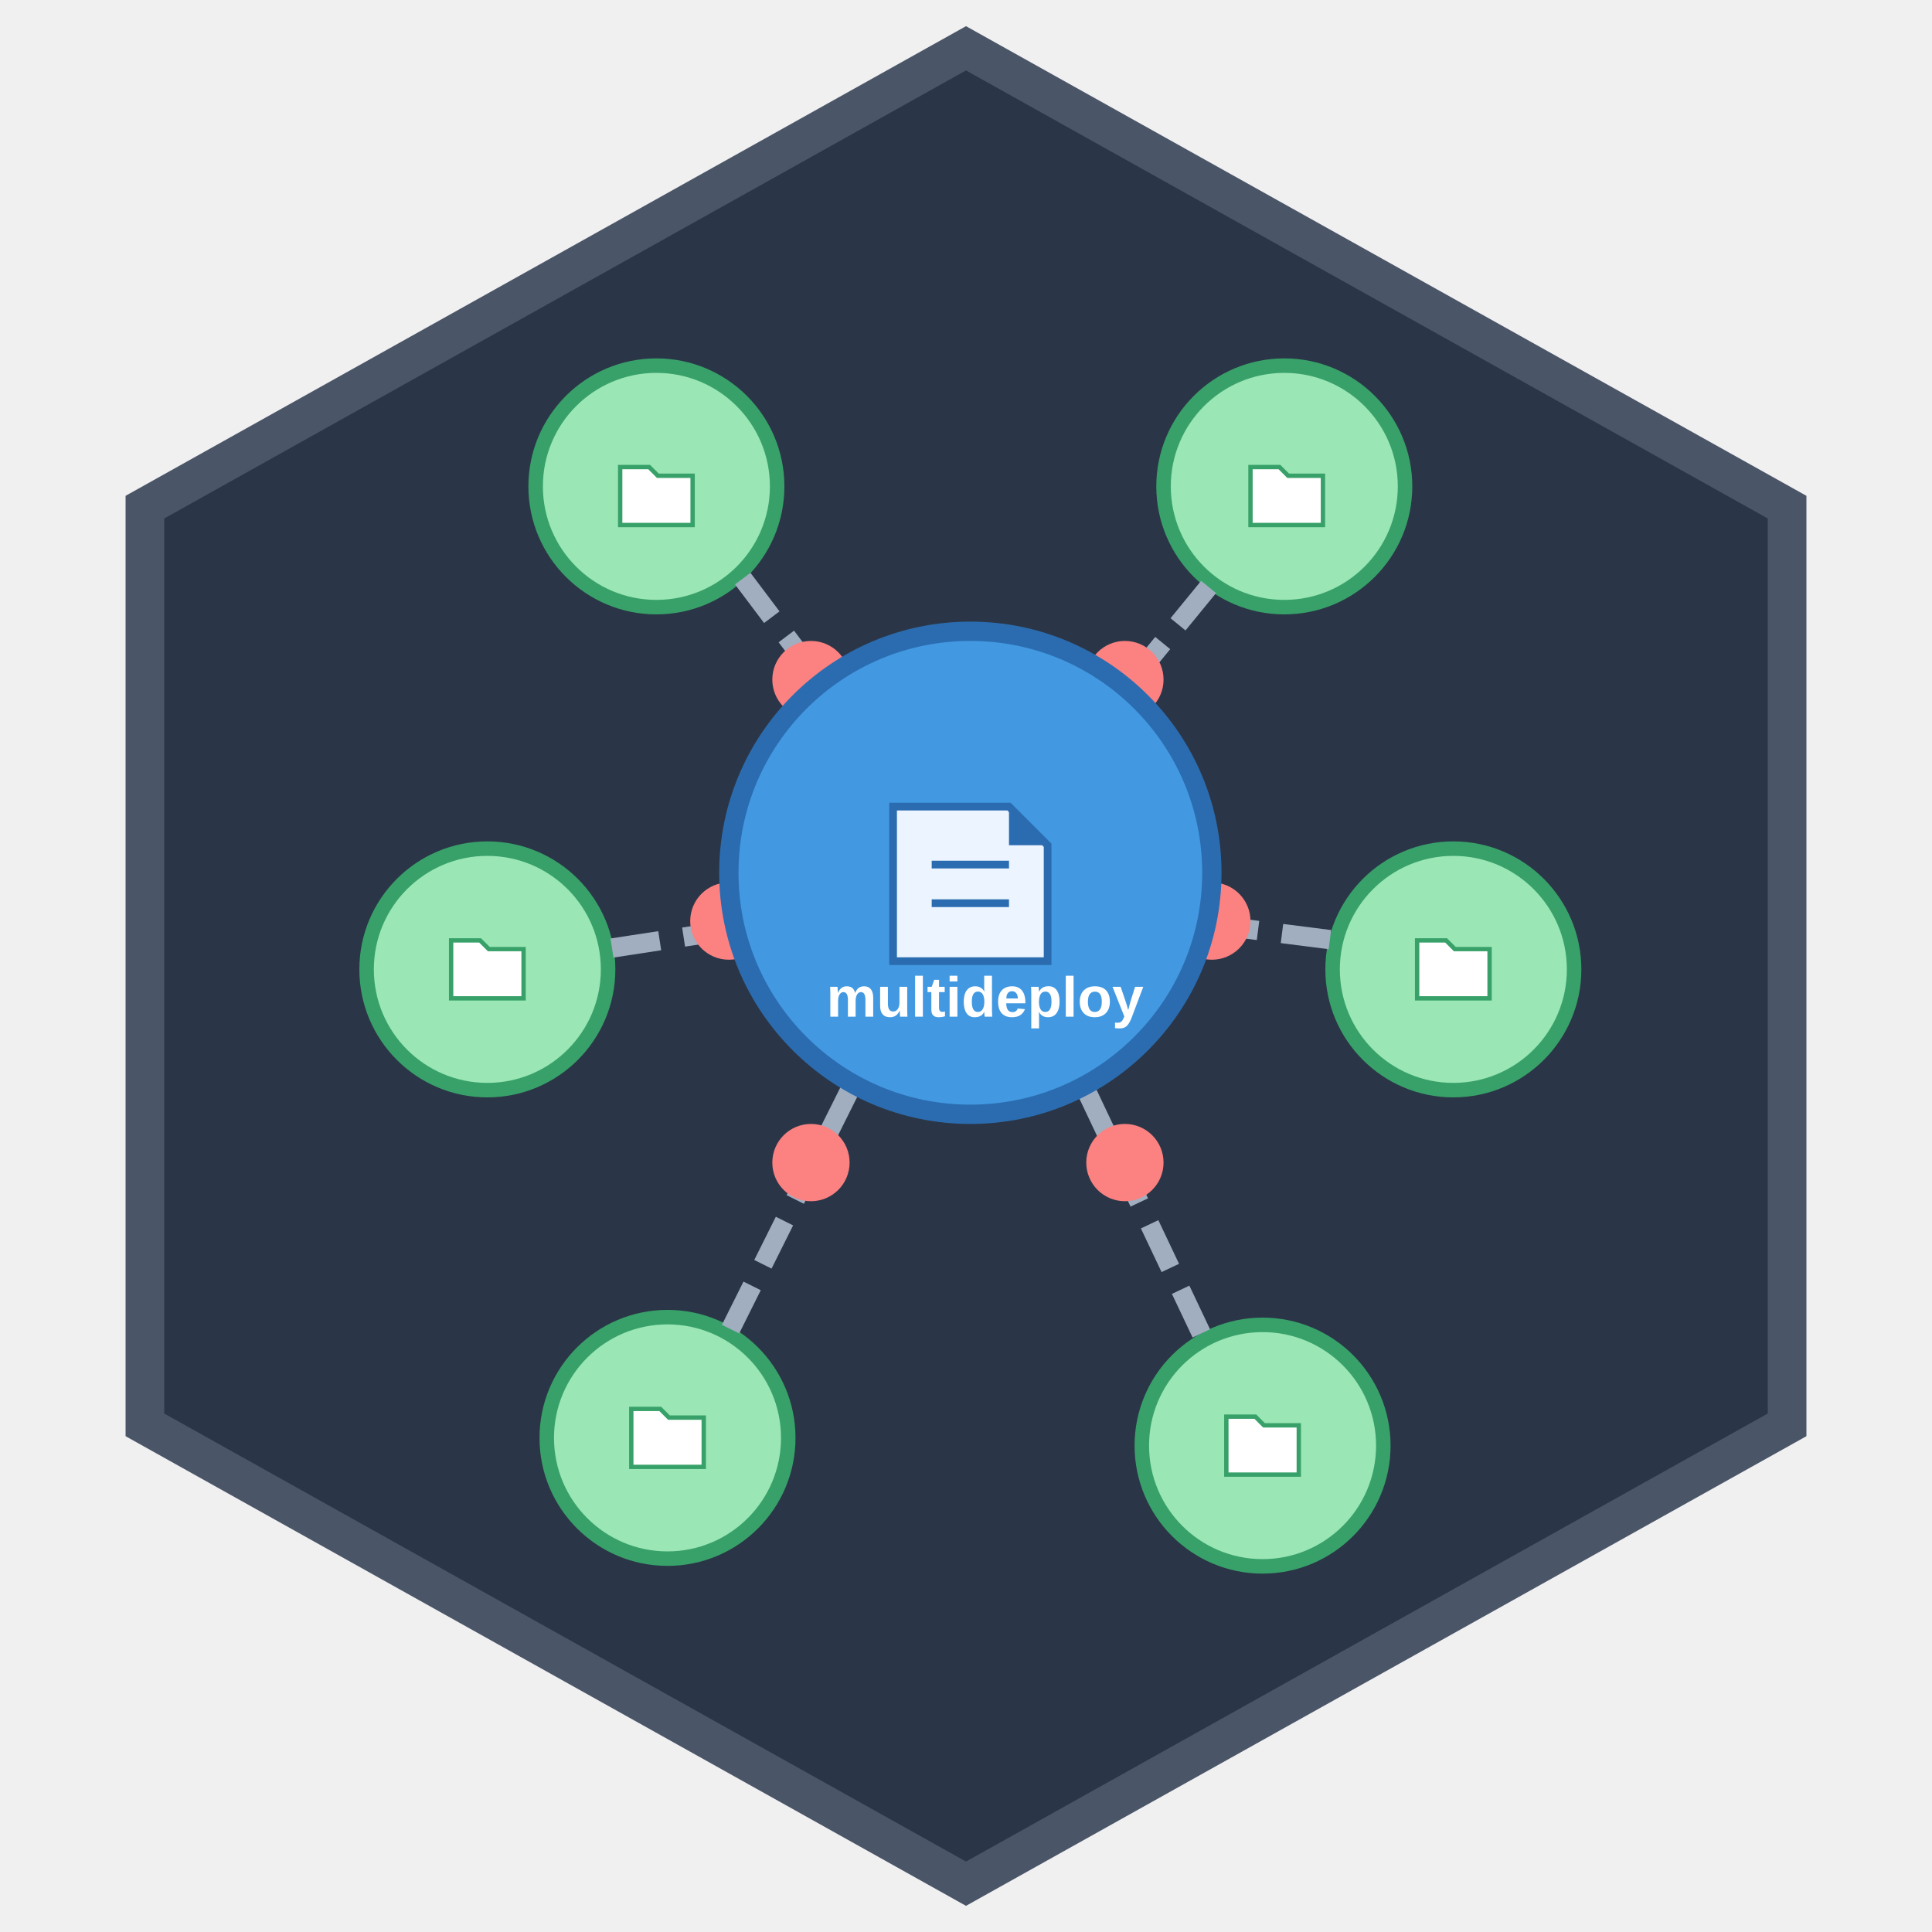
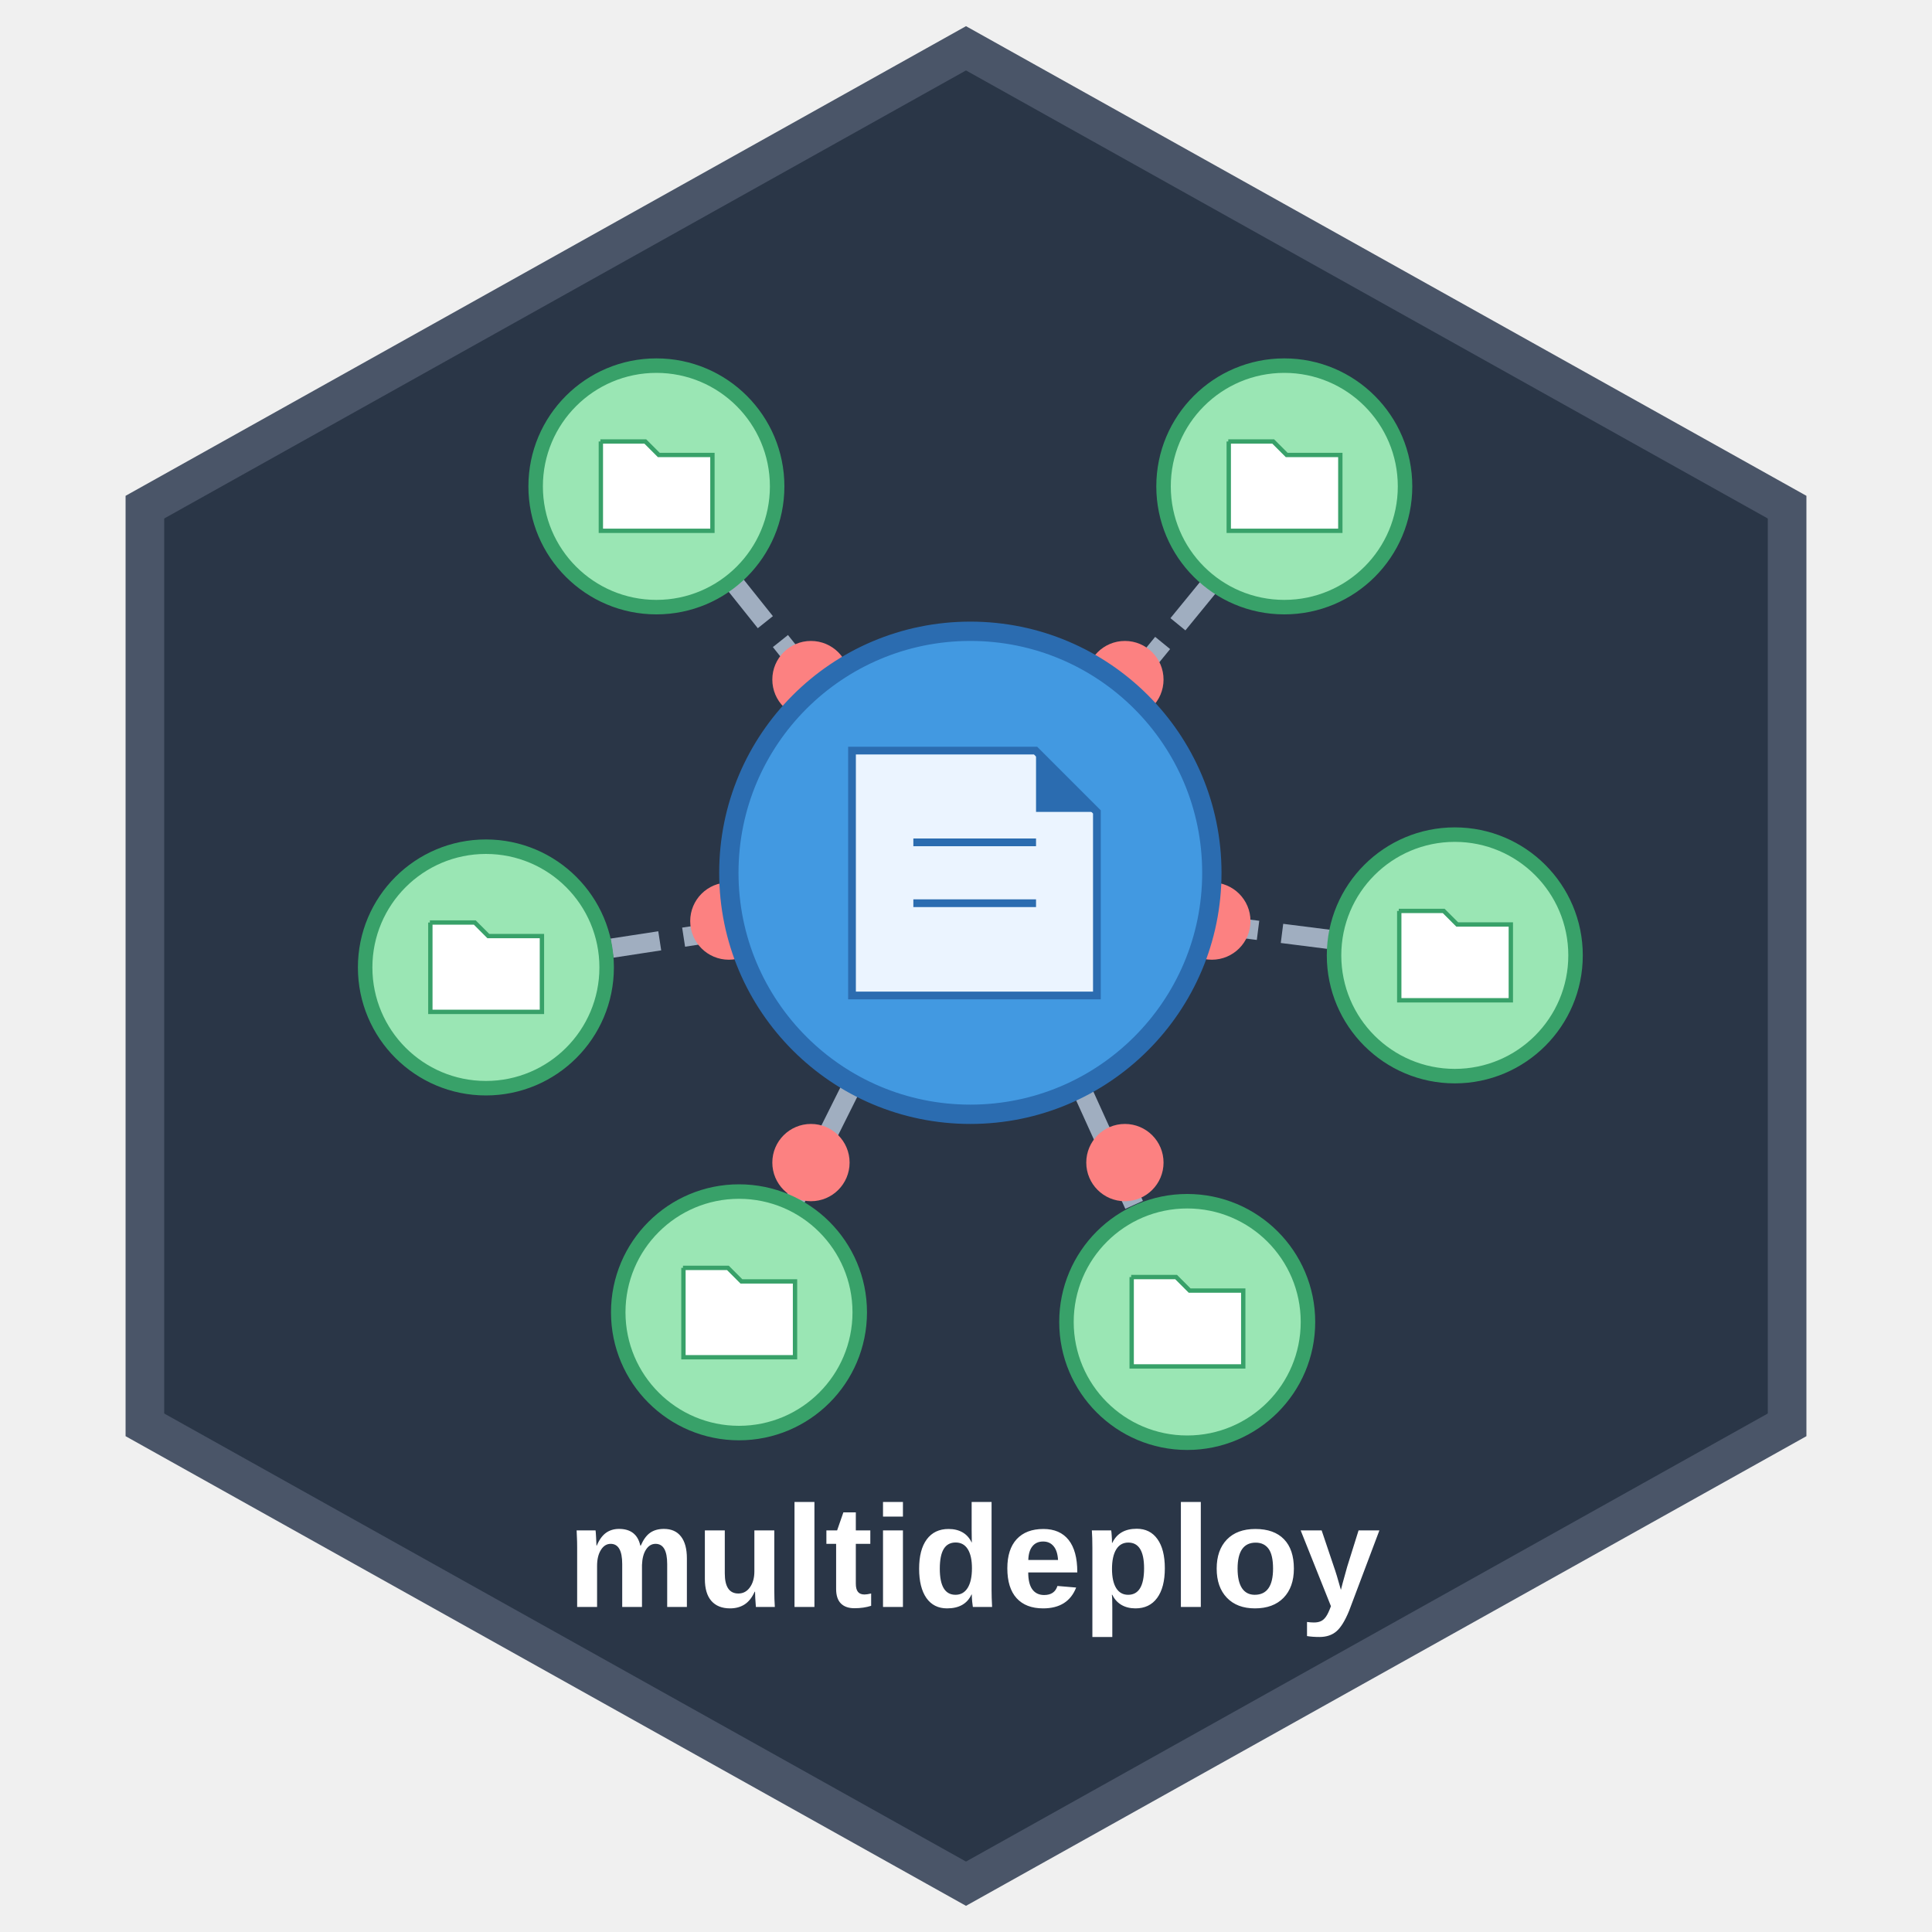
<svg xmlns="http://www.w3.org/2000/svg" id="Layer_1" version="1.1" viewBox="0 0 400 400">
  <defs>
    <style>
      .st0 {
-         font-family: Arial-BoldMT, Arial;
-         font-size: 11.7px;
-         font-weight: 700;
-         isolation: isolate;
-       }
- 
-       .st0, .st1 {
-         fill: #fff;
-       }
- 
-       .st2 {
        stroke: #a0aec0;
        stroke-dasharray: 10 5;
      }

-       .st2, .st3 {
+       .st0, .st1 {
        stroke-width: 4px;
      }

-       .st2, .st4 {
+       .st0, .st2 {
        fill: none;
      }

-       .st3 {
+       .st1 {
        fill: #4299e1;
      }

-       .st3, .st4, .st5 {
+       .st1, .st2, .st3 {
        stroke: #2b6cb0;
      }

-       .st6 {
+       .st4 {
        fill: #9ae6b4;
        stroke-width: 3px;
      }

-       .st6, .st1 {
+       .st4, .st5 {
        stroke: #38a169;
      }

-       .st4, .st5 {
+       .st6, .st7 {
+         isolation: isolate;
+       }
+ 
+       .st2, .st3 {
        stroke-miterlimit: 3.2;
        stroke-width: 1.6px;
      }

-       .st7 {
+       .st8 {
        fill: #fc8181;
      }

-       .st5 {
+       .st7 {
+         font-family: Arial-BoldMT, Arial;
+         font-size: 30px;
+         font-weight: 700;
+       }
+ 
+       .st7, .st5 {
+         fill: #fff;
+       }
+ 
+       .st3 {
        fill: #ebf4ff;
      }

-       .st1 {
+       .st5 {
        stroke-miterlimit: 2.4;
        stroke-width: .9px;
      }

-       .st8 {
+       .st9 {
        fill: #2a3647;
        stroke: #4a5568;
        stroke-width: 8px;
      }

-       .st9 {
+       .st10 {
        fill: #2b6cb0;
      }
    </style>
  </defs>
-   <polygon class="st8" points="200 10 370 105 370 295 200 390 30 295 30 105 200 10" />
-   <circle class="st6" cx="135.9" cy="100.7" r="25" />
-   <circle class="st6" cx="265.9" cy="100.7" r="25" />
-   <circle class="st6" cx="100.9" cy="200.7" r="25" />
-   <circle class="st6" cx="300.9" cy="200.7" r="25" />
-   <circle class="st6" cx="138.2" cy="297.7" r="25" />
-   <circle class="st6" cx="261.4" cy="299.3" r="25" />
-   <line class="st2" x1="195.9" y1="175.7" x2="153.1" y2="118.9" />
-   <line class="st2" x1="205.9" y1="175.7" x2="250.9" y2="120.7" />
-   <line class="st2" x1="195.9" y1="185.7" x2="125.9" y2="196.4" />
-   <line class="st2" x1="205.9" y1="185.7" x2="276.6" y2="194.7" />
-   <line class="st2" x1="195.9" y1="185.7" x2="149.1" y2="279.5" />
-   <line class="st2" x1="205.9" y1="185.7" x2="249.4" y2="277.5" />
+   <polygon class="st9" points="200 10 370 105 370 295 200 390 30 295 30 105 200 10" />
+   <line class="st0" x1="195.9" y1="175.7" x2="137.6" y2="102.7" />
+   <line class="st0" x1="205.9" y1="175.7" x2="263.7" y2="105" />
+   <line class="st0" x1="195.9" y1="185.7" x2="100.6" y2="200.3" />
+   <line class="st0" x1="205.9" y1="185.7" x2="299.7" y2="197.6" />
+   <line class="st0" x1="195.9" y1="185.7" x2="153" y2="271.7" />
+   <line class="st0" x1="205.9" y1="185.7" x2="245.8" y2="273.7" />
  <g>
-     <circle class="st7" cx="167.9" cy="140.7" r="8">
+     <circle class="st8" cx="167.9" cy="140.7" r="8">
      <animate accumulate="none" additive="replace" attributeName="cx" calcMode="linear" dur="2s" fill="remove" repeatCount="indefinite" restart="always" values="195.9;153.1" />
      <animate accumulate="none" additive="replace" attributeName="cy" calcMode="linear" dur="2s" fill="remove" repeatCount="indefinite" restart="always" values="175.7;118.9" />
    </circle>
-     <circle class="st7" cx="232.9" cy="140.7" r="8">
+     <circle class="st8" cx="232.9" cy="140.7" r="8">
      <animate accumulate="none" additive="replace" attributeName="cx" calcMode="linear" dur="1.8s" fill="remove" repeatCount="indefinite" restart="always" values="205.9;250.9" />
      <animate accumulate="none" additive="replace" attributeName="cy" calcMode="linear" dur="1.8s" fill="remove" repeatCount="indefinite" restart="always" values="175.7;120.7" />
    </circle>
-     <circle class="st7" cx="150.9" cy="190.7" r="8">
+     <circle class="st8" cx="150.9" cy="190.7" r="8">
      <animate accumulate="none" additive="replace" attributeName="cx" calcMode="linear" dur="1.5s" fill="remove" repeatCount="indefinite" restart="always" values="195.9;125.9" />
      <animate accumulate="none" additive="replace" attributeName="cy" calcMode="linear" dur="1.5s" fill="remove" repeatCount="indefinite" restart="always" values="185.7;196.4" />
    </circle>
-     <circle class="st7" cx="250.9" cy="190.7" r="8">
+     <circle class="st8" cx="250.9" cy="190.7" r="8">
      <animate accumulate="none" additive="replace" attributeName="cx" calcMode="linear" dur="1.7s" fill="remove" repeatCount="indefinite" restart="always" values="205.9;276.6" />
      <animate accumulate="none" additive="replace" attributeName="cy" calcMode="linear" dur="1.7s" fill="remove" repeatCount="indefinite" restart="always" values="185.7;194.7" />
    </circle>
-     <circle class="st7" cx="167.9" cy="240.7" r="8">
+     <circle class="st8" cx="167.9" cy="240.7" r="8">
      <animate accumulate="none" additive="replace" attributeName="cx" calcMode="linear" dur="2.2s" fill="remove" repeatCount="indefinite" restart="always" values="195.9;149.1" />
      <animate accumulate="none" additive="replace" attributeName="cy" calcMode="linear" dur="2.2s" fill="remove" repeatCount="indefinite" restart="always" values="185.7;279.5" />
    </circle>
-     <circle class="st7" cx="232.9" cy="240.7" r="8">
+     <circle class="st8" cx="232.9" cy="240.7" r="8">
      <animate accumulate="none" additive="replace" attributeName="cx" calcMode="linear" dur="1.9s" fill="remove" repeatCount="indefinite" restart="always" values="205.9;249.4" />
      <animate accumulate="none" additive="replace" attributeName="cy" calcMode="linear" dur="1.9s" fill="remove" repeatCount="indefinite" restart="always" values="185.7;277.5" />
    </circle>
  </g>
-   <path class="st1" d="M128.4,96.7h6l1.8,1.8h7.2v10.2h-15v-12Z" />
-   <path class="st1" d="M258.9,96.7h6l1.8,1.8h7.2v10.2h-15v-12Z" />
-   <path class="st1" d="M93.4,194.7h6l1.8,1.8h7.2v10.2h-15v-12Z" />
-   <path class="st1" d="M293.4,194.7h6l1.8,1.8h7.2v10.2h-15v-12Z" />
-   <path class="st1" d="M130.7,291.7h6l1.8,1.8h7.2v10.2h-15v-12Z" />
-   <path class="st1" d="M253.9,293.3h6l1.8,1.8h7.2v10.2h-15v-12Z" />
-   <circle class="st3" cx="200.9" cy="180.7" r="50" />
-   <text class="st0" transform="translate(171.1 210.5)">
-     <tspan x="0" y="0">multideploy</tspan>
-   </text>
+   <circle class="st1" cx="200.9" cy="180.7" r="50" />
+   <g class="st6">
+     <text class="st7" transform="translate(117.4 332.7)">
+       <tspan x="0" y="0">multideploy</tspan>
+     </text>
+   </g>
  <g>
-     <path class="st5" d="M192.9,167h16l8,8v24h-32v-32h8Z" />
-     <path class="st9" d="M208.9,167v8h8l-8-8Z" />
-     <line class="st4" x1="192.9" y1="179" x2="208.9" y2="179" />
-     <line class="st4" x1="192.9" y1="187" x2="208.9" y2="187" />
+     <path class="st3" d="M189.1,155.4h25.3l12.7,12.7v38h-50.7v-50.7h12.7Z" />
+     <path class="st10" d="M214.5,155.4v12.7h12.7l-12.7-12.7Z" />
+     <line class="st2" x1="189.1" y1="174.4" x2="214.5" y2="174.4" />
+     <line class="st2" x1="189.1" y1="187" x2="214.5" y2="187" />
  </g>
+   <circle class="st4" cx="135.9" cy="100.7" r="25" />
+   <path class="st5" d="M124.3,91.4h9.3l2.8,2.8h11.1v15.7h-23.1v-18.5Z" />
+   <circle class="st4" cx="100.6" cy="200.3" r="25" />
+   <path class="st5" d="M89,191h9.3l2.8,2.8h11.1v15.7h-23.1v-18.5Z" />
+   <circle class="st4" cx="265.9" cy="100.7" r="25" />
+   <path class="st5" d="M254.3,91.4h9.3l2.8,2.8h11.1v15.7h-23.1v-18.5Z" />
+   <circle class="st4" cx="301.2" cy="197.8" r="25" />
+   <path class="st5" d="M289.6,188.6h9.3l2.8,2.8h11.1v15.7h-23.1v-18.5Z" />
+   <circle class="st4" cx="153" cy="271.7" r="25" />
+   <path class="st5" d="M141.4,262.5h9.3l2.8,2.8h11.1v15.7h-23.1v-18.5Z" />
+   <circle class="st4" cx="245.8" cy="273.7" r="25" />
+   <path class="st5" d="M234.2,264.4h9.3l2.8,2.8h11.1v15.7h-23.1v-18.5Z" />
</svg>
